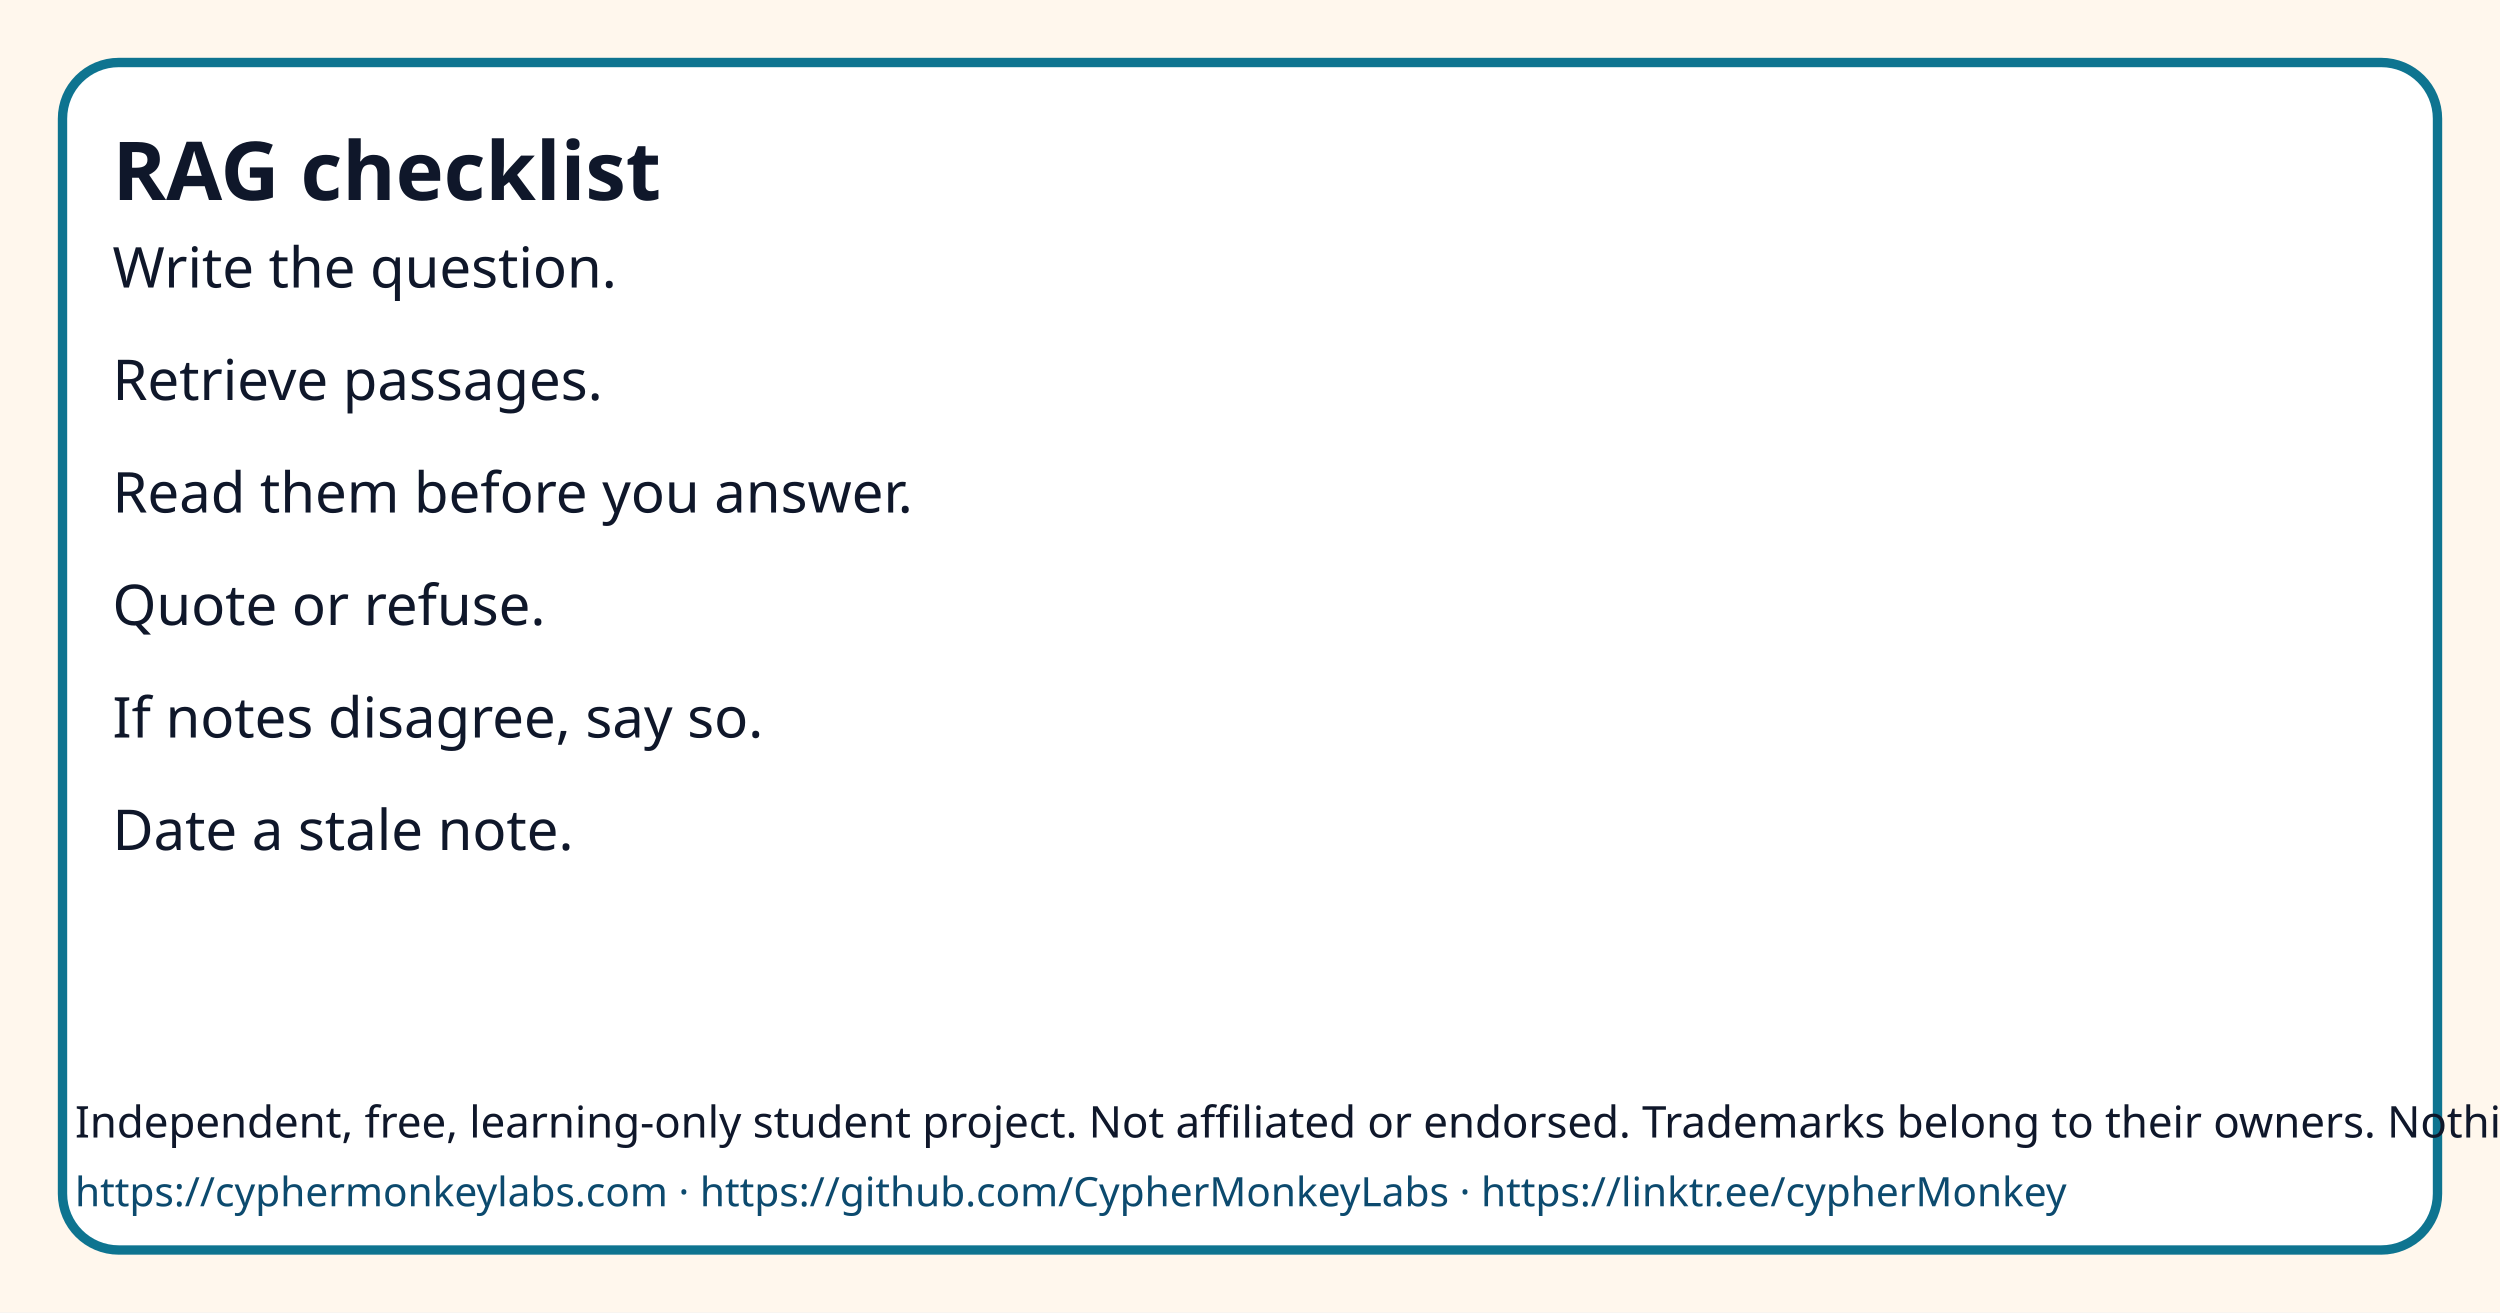
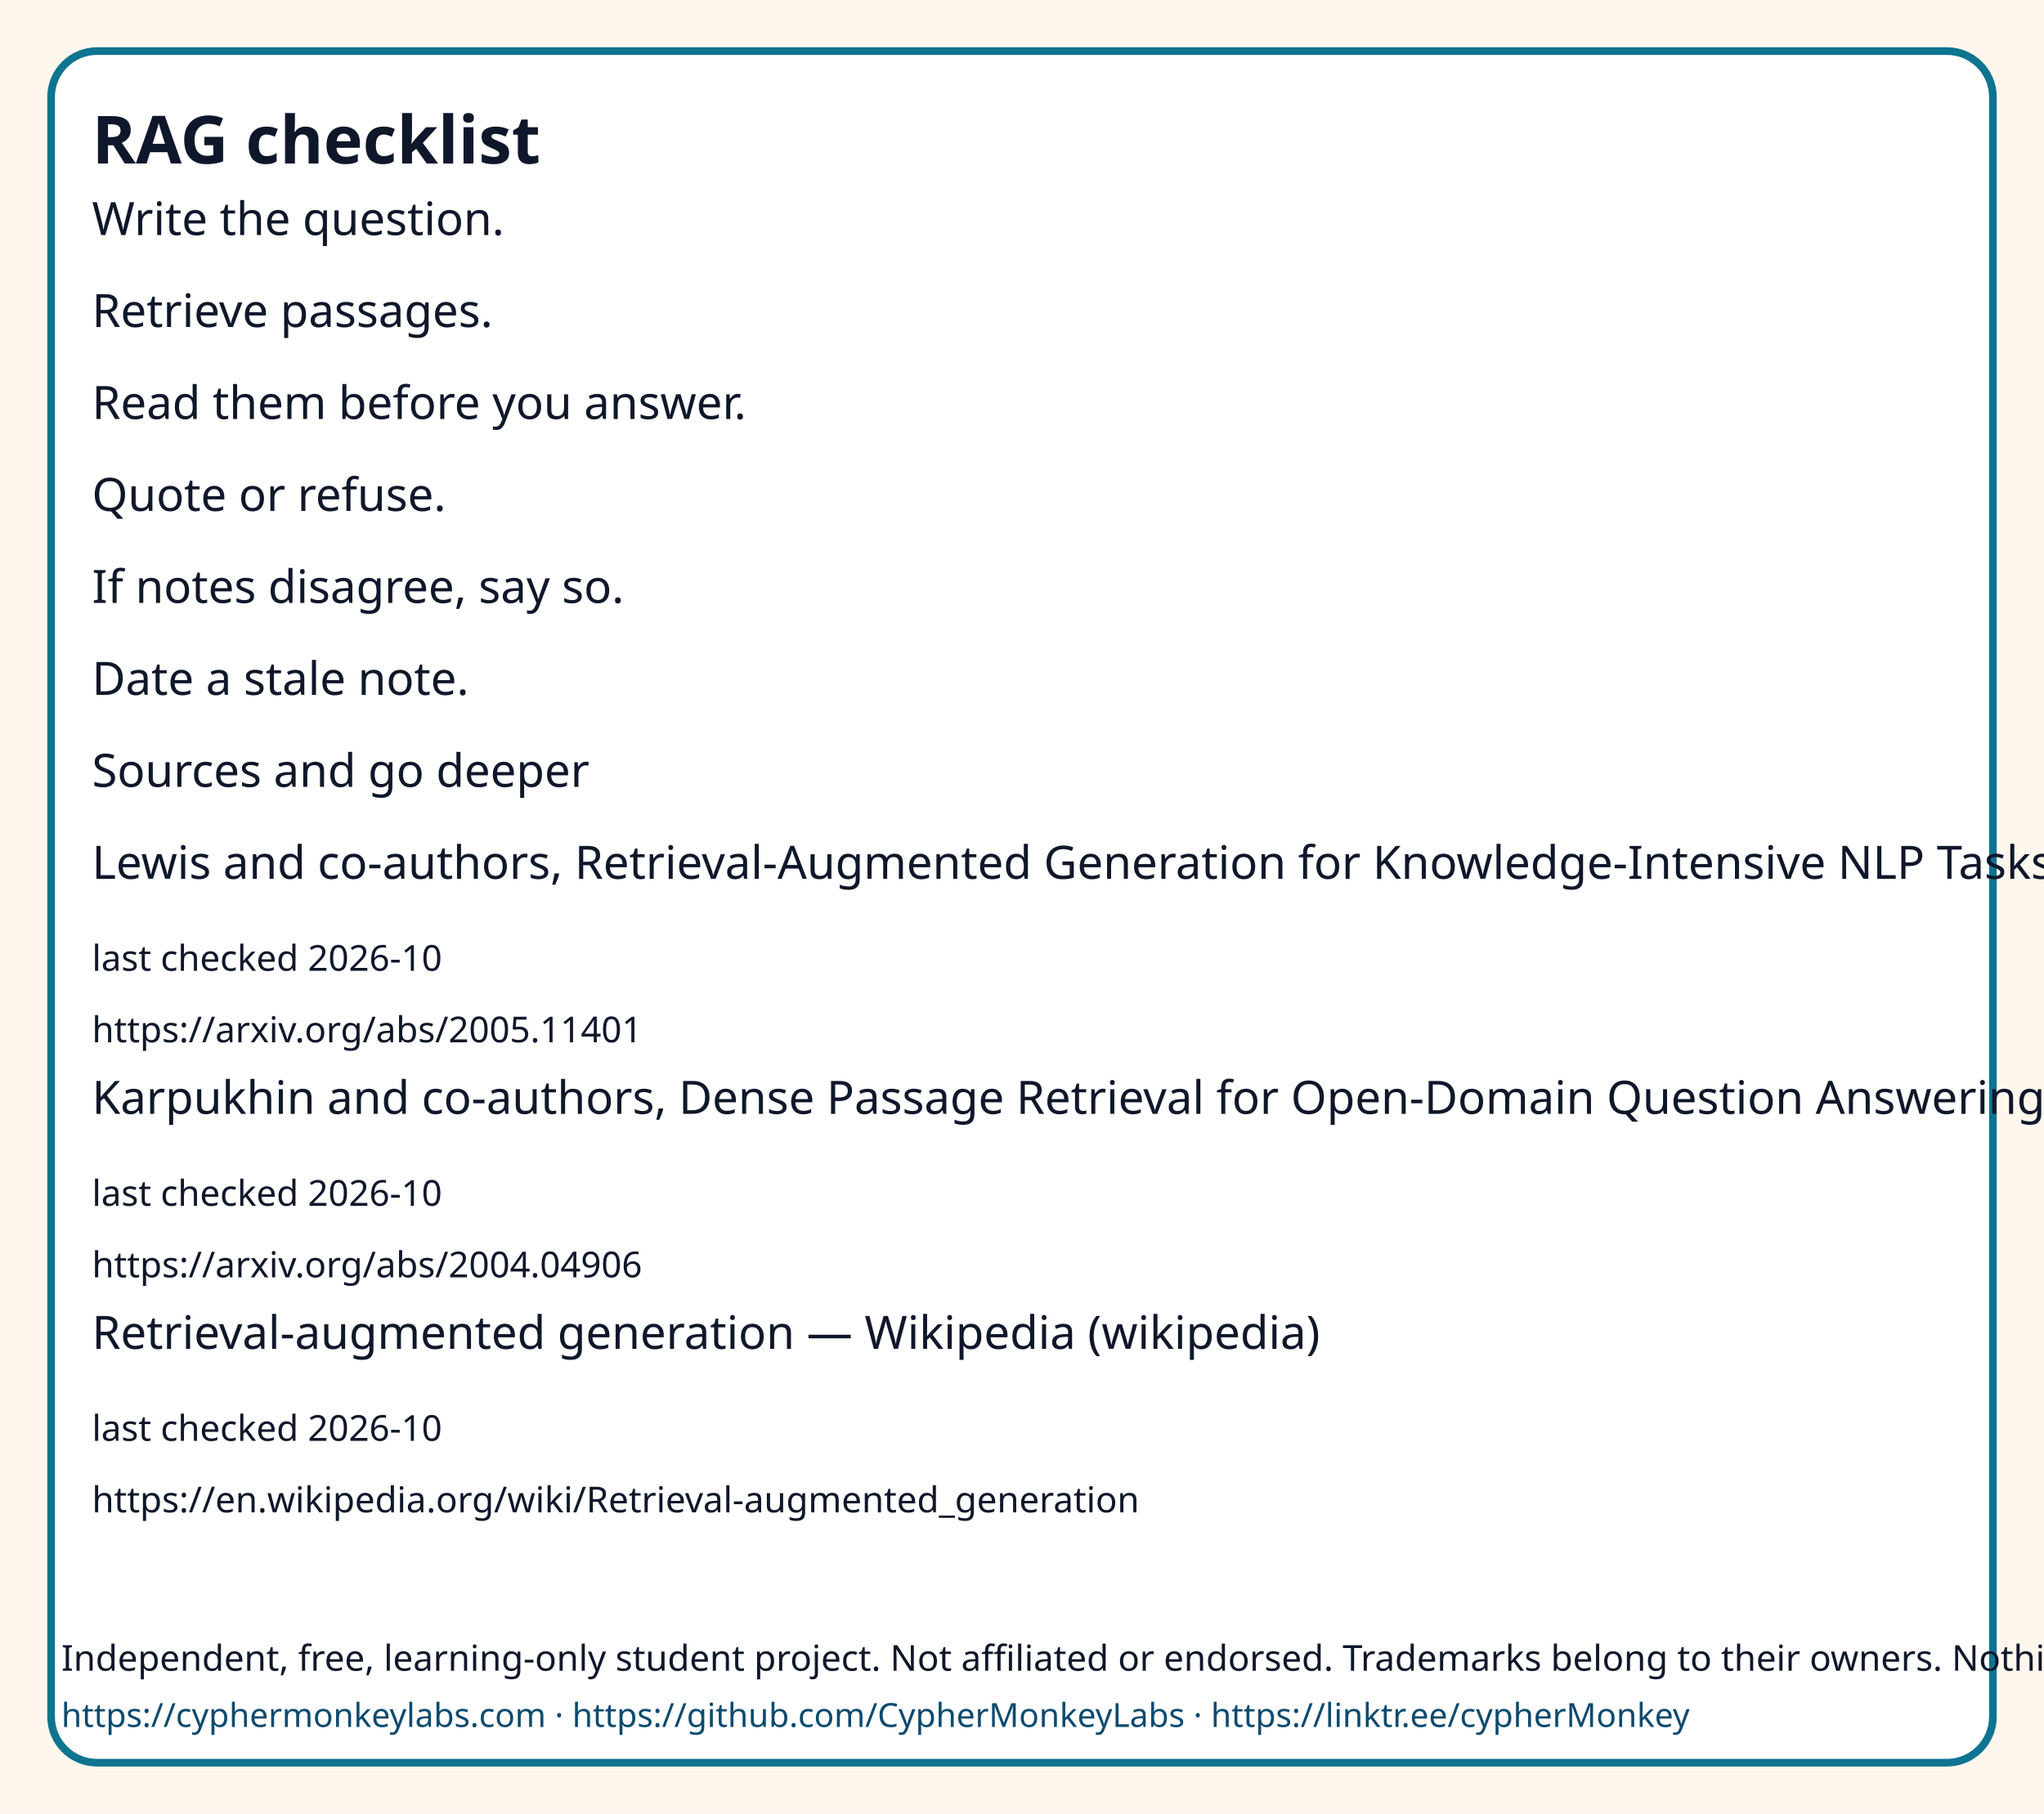
- <svg xmlns="http://www.w3.org/2000/svg" viewBox="0 0 800 420" role="img">
-   <rect width="800" height="420" fill="#fff7ed" />
-   <rect x="20" y="20" width="760" height="380" rx="18" fill="#ffffff" stroke="#0e7490" stroke-width="3" />
+ <svg xmlns="http://www.w3.org/2000/svg" viewBox="0 0 800 710" role="img">
+   <rect width="800" height="710" fill="#fff7ed" />
+   <rect x="20" y="20" width="760" height="670" rx="18" fill="#ffffff" stroke="#0e7490" stroke-width="3" />
  <text x="36" y="64" fill="#0f172a" font-size="26" font-family="system-ui,sans-serif" font-weight="700">RAG checklist</text>
  <text x="36" y="92" fill="#0f172a" font-size="18" font-family="system-ui,sans-serif">Write the question.</text>
  <text x="36" y="128" fill="#0f172a" font-size="18" font-family="system-ui,sans-serif">Retrieve passages.</text>
  <text x="36" y="164" fill="#0f172a" font-size="18" font-family="system-ui,sans-serif">Read them before you answer.</text>
  <text x="36" y="200" fill="#0f172a" font-size="18" font-family="system-ui,sans-serif">Quote or refuse.</text>
  <text x="36" y="236" fill="#0f172a" font-size="18" font-family="system-ui,sans-serif">If notes disagree, say so.</text>
  <text x="36" y="272" fill="#0f172a" font-size="18" font-family="system-ui,sans-serif">Date a stale note.</text>
-   <text x="24" y="364" fill="#0f172a" font-size="14" font-family="system-ui,sans-serif">Independent, free, learning-only student project. Not affiliated or endorsed. Trademarks belong to their owners. Nothing sold.</text>
-   <text x="24" y="386" fill="#0c4a6e" font-size="13" font-family="system-ui,sans-serif">https://cyphermonkeylabs.com  ·  https://github.com/CypherMonkeyLabs  ·  https://linktr.ee/cypherMonkey</text>
+   <text x="36" y="308" fill="#0f172a" font-size="18" font-family="system-ui,sans-serif">Sources and go deeper</text>
+   <text x="36" y="344" fill="#0f172a" font-size="18" font-family="system-ui,sans-serif">Lewis and co-authors, Retrieval-Augmented Generation for Knowledge-Intensive NLP Tasks, 2020 (paper)</text>
+   <text x="36" y="380" fill="#0f172a" font-size="14" font-family="system-ui,sans-serif">last checked 2026-10</text>
+   <text x="36" y="408" fill="#0f172a" font-size="14" font-family="system-ui,sans-serif">https://arxiv.org/abs/2005.11401</text>
+   <text x="36" y="436" fill="#0f172a" font-size="18" font-family="system-ui,sans-serif">Karpukhin and co-authors, Dense Passage Retrieval for Open-Domain Question Answering, 2020 (paper)</text>
+   <text x="36" y="472" fill="#0f172a" font-size="14" font-family="system-ui,sans-serif">last checked 2026-10</text>
+   <text x="36" y="500" fill="#0f172a" font-size="14" font-family="system-ui,sans-serif">https://arxiv.org/abs/2004.04906</text>
+   <text x="36" y="528" fill="#0f172a" font-size="18" font-family="system-ui,sans-serif">Retrieval-augmented generation — Wikipedia (wikipedia)</text>
+   <text x="36" y="564" fill="#0f172a" font-size="14" font-family="system-ui,sans-serif">last checked 2026-10</text>
+   <text x="36" y="592" fill="#0f172a" font-size="14" font-family="system-ui,sans-serif">https://en.wikipedia.org/wiki/Retrieval-augmented_generation</text>
+   <text x="24" y="654" fill="#0f172a" font-size="14" font-family="system-ui,sans-serif">Independent, free, learning-only student project. Not affiliated or endorsed. Trademarks belong to their owners. Nothing sold.</text>
+   <text x="24" y="676" fill="#0c4a6e" font-size="13" font-family="system-ui,sans-serif">https://cyphermonkeylabs.com  ·  https://github.com/CypherMonkeyLabs  ·  https://linktr.ee/cypherMonkey</text>
</svg>
